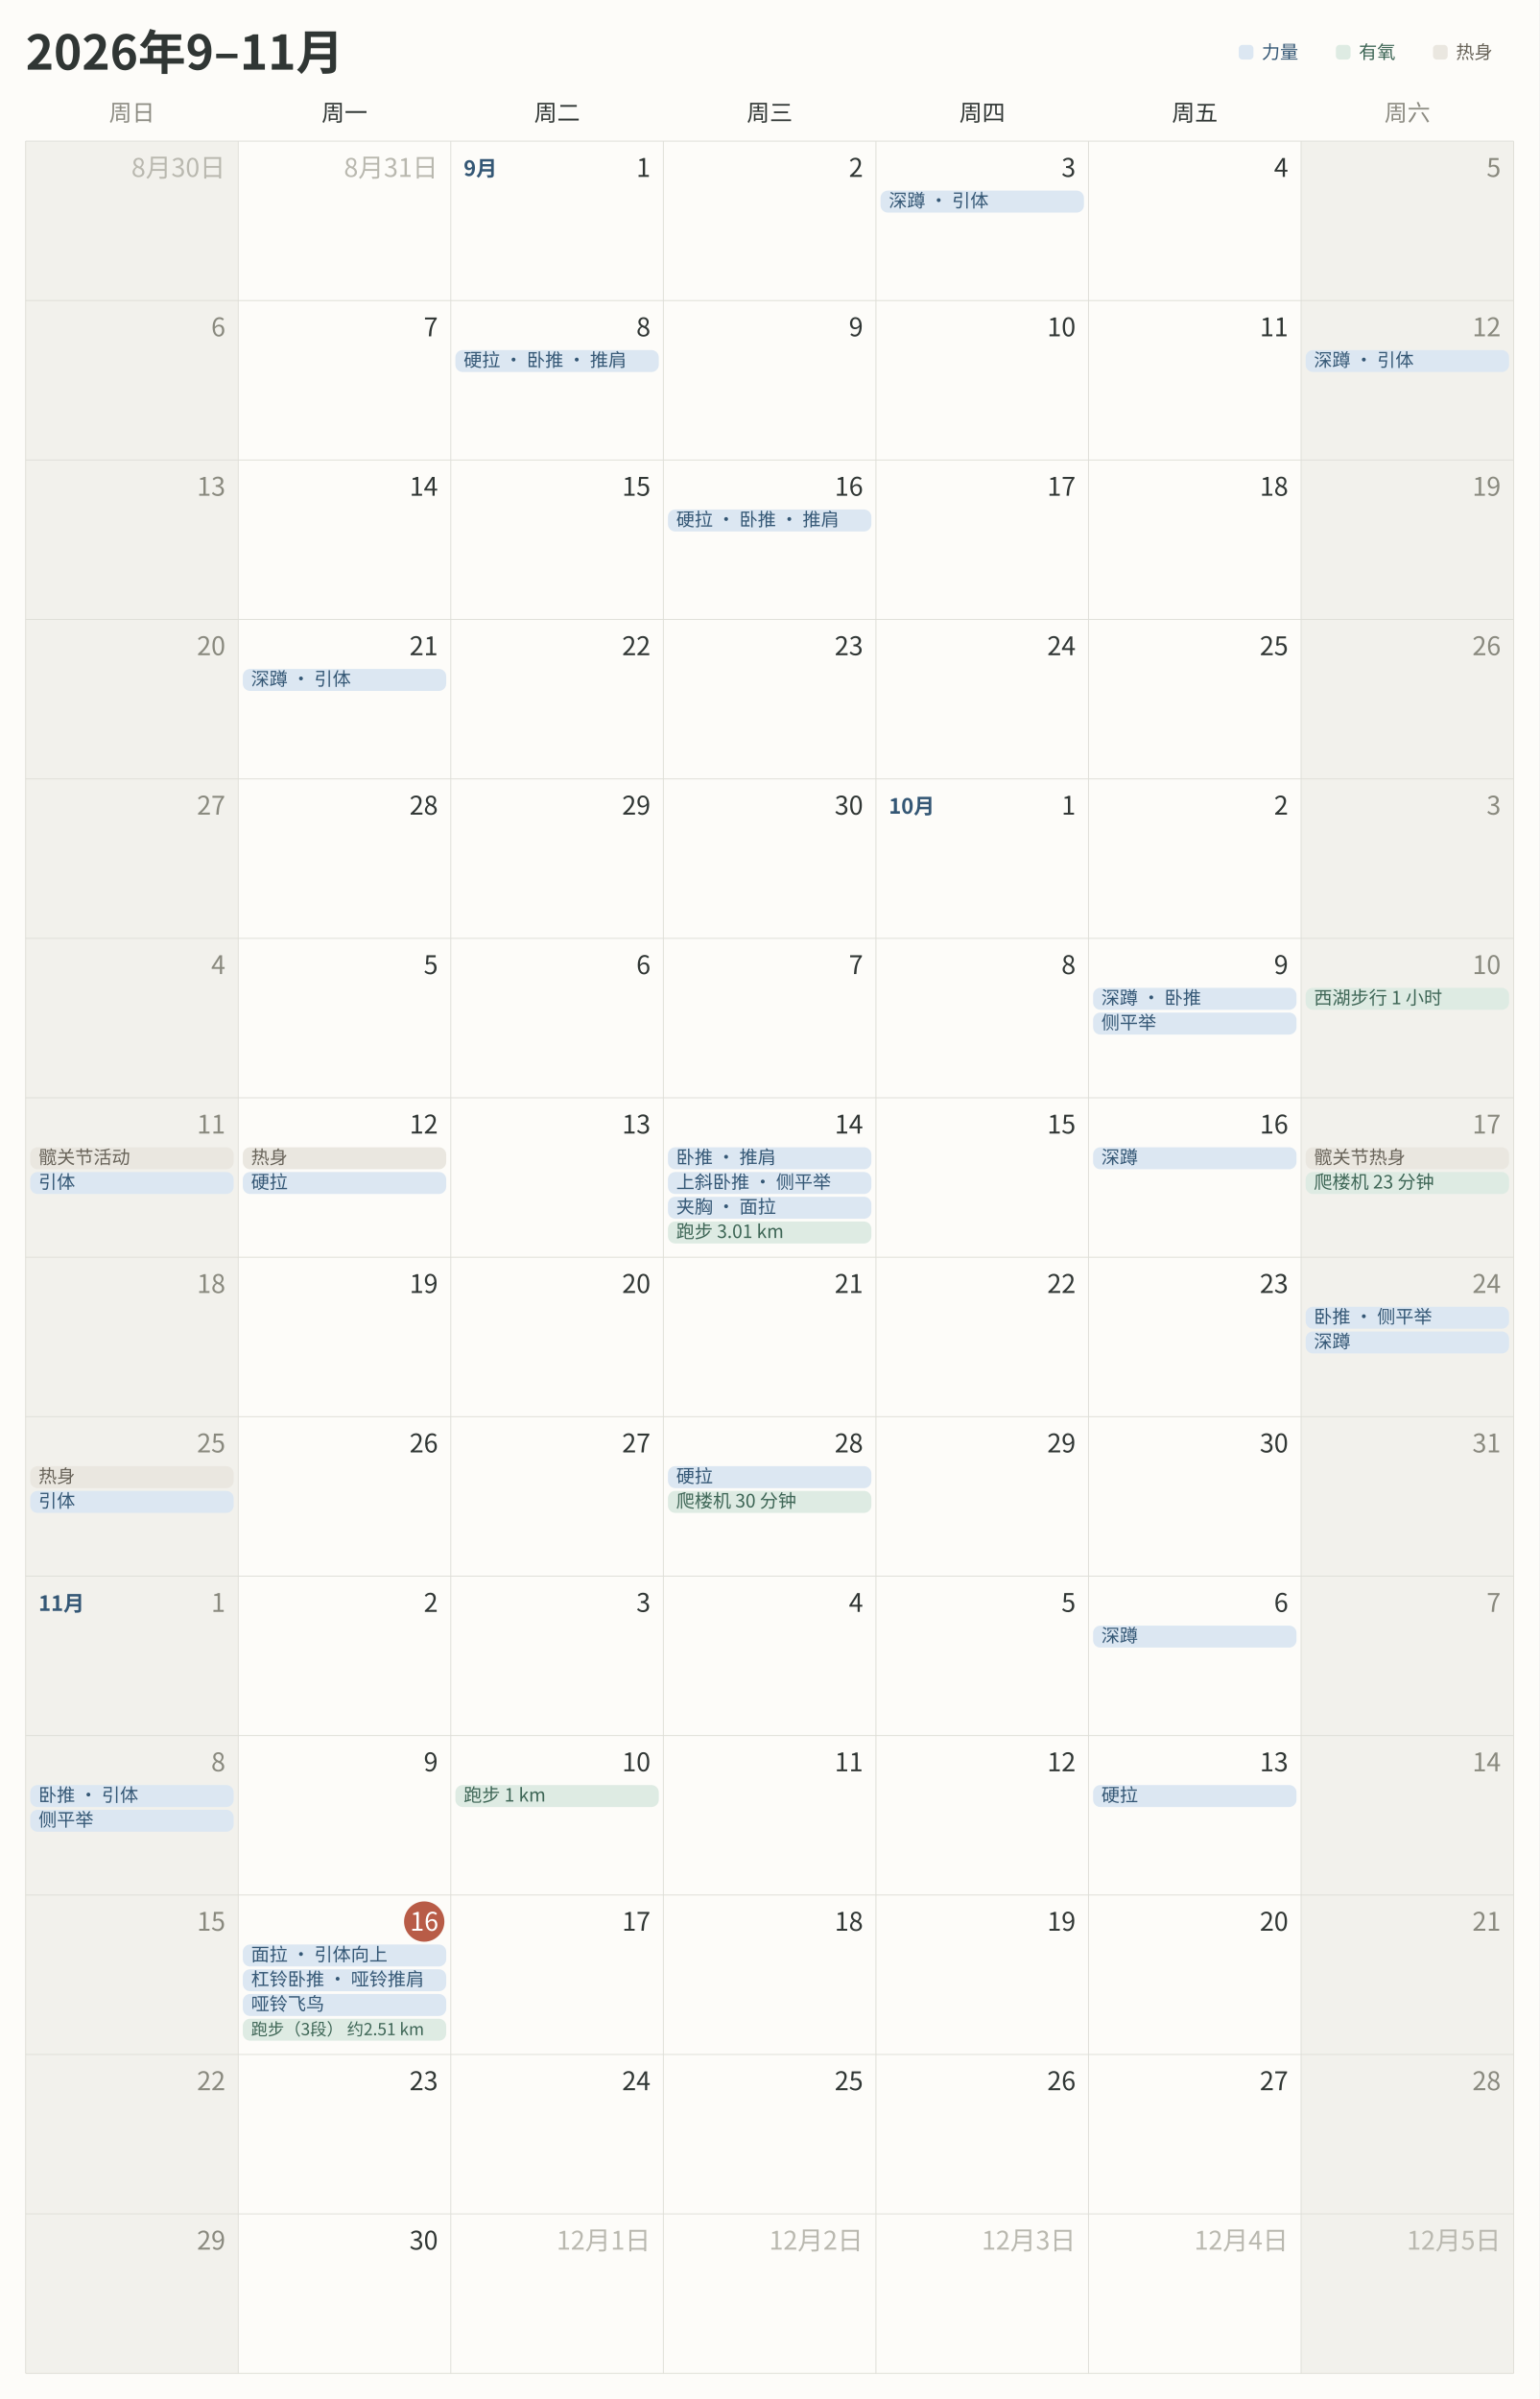
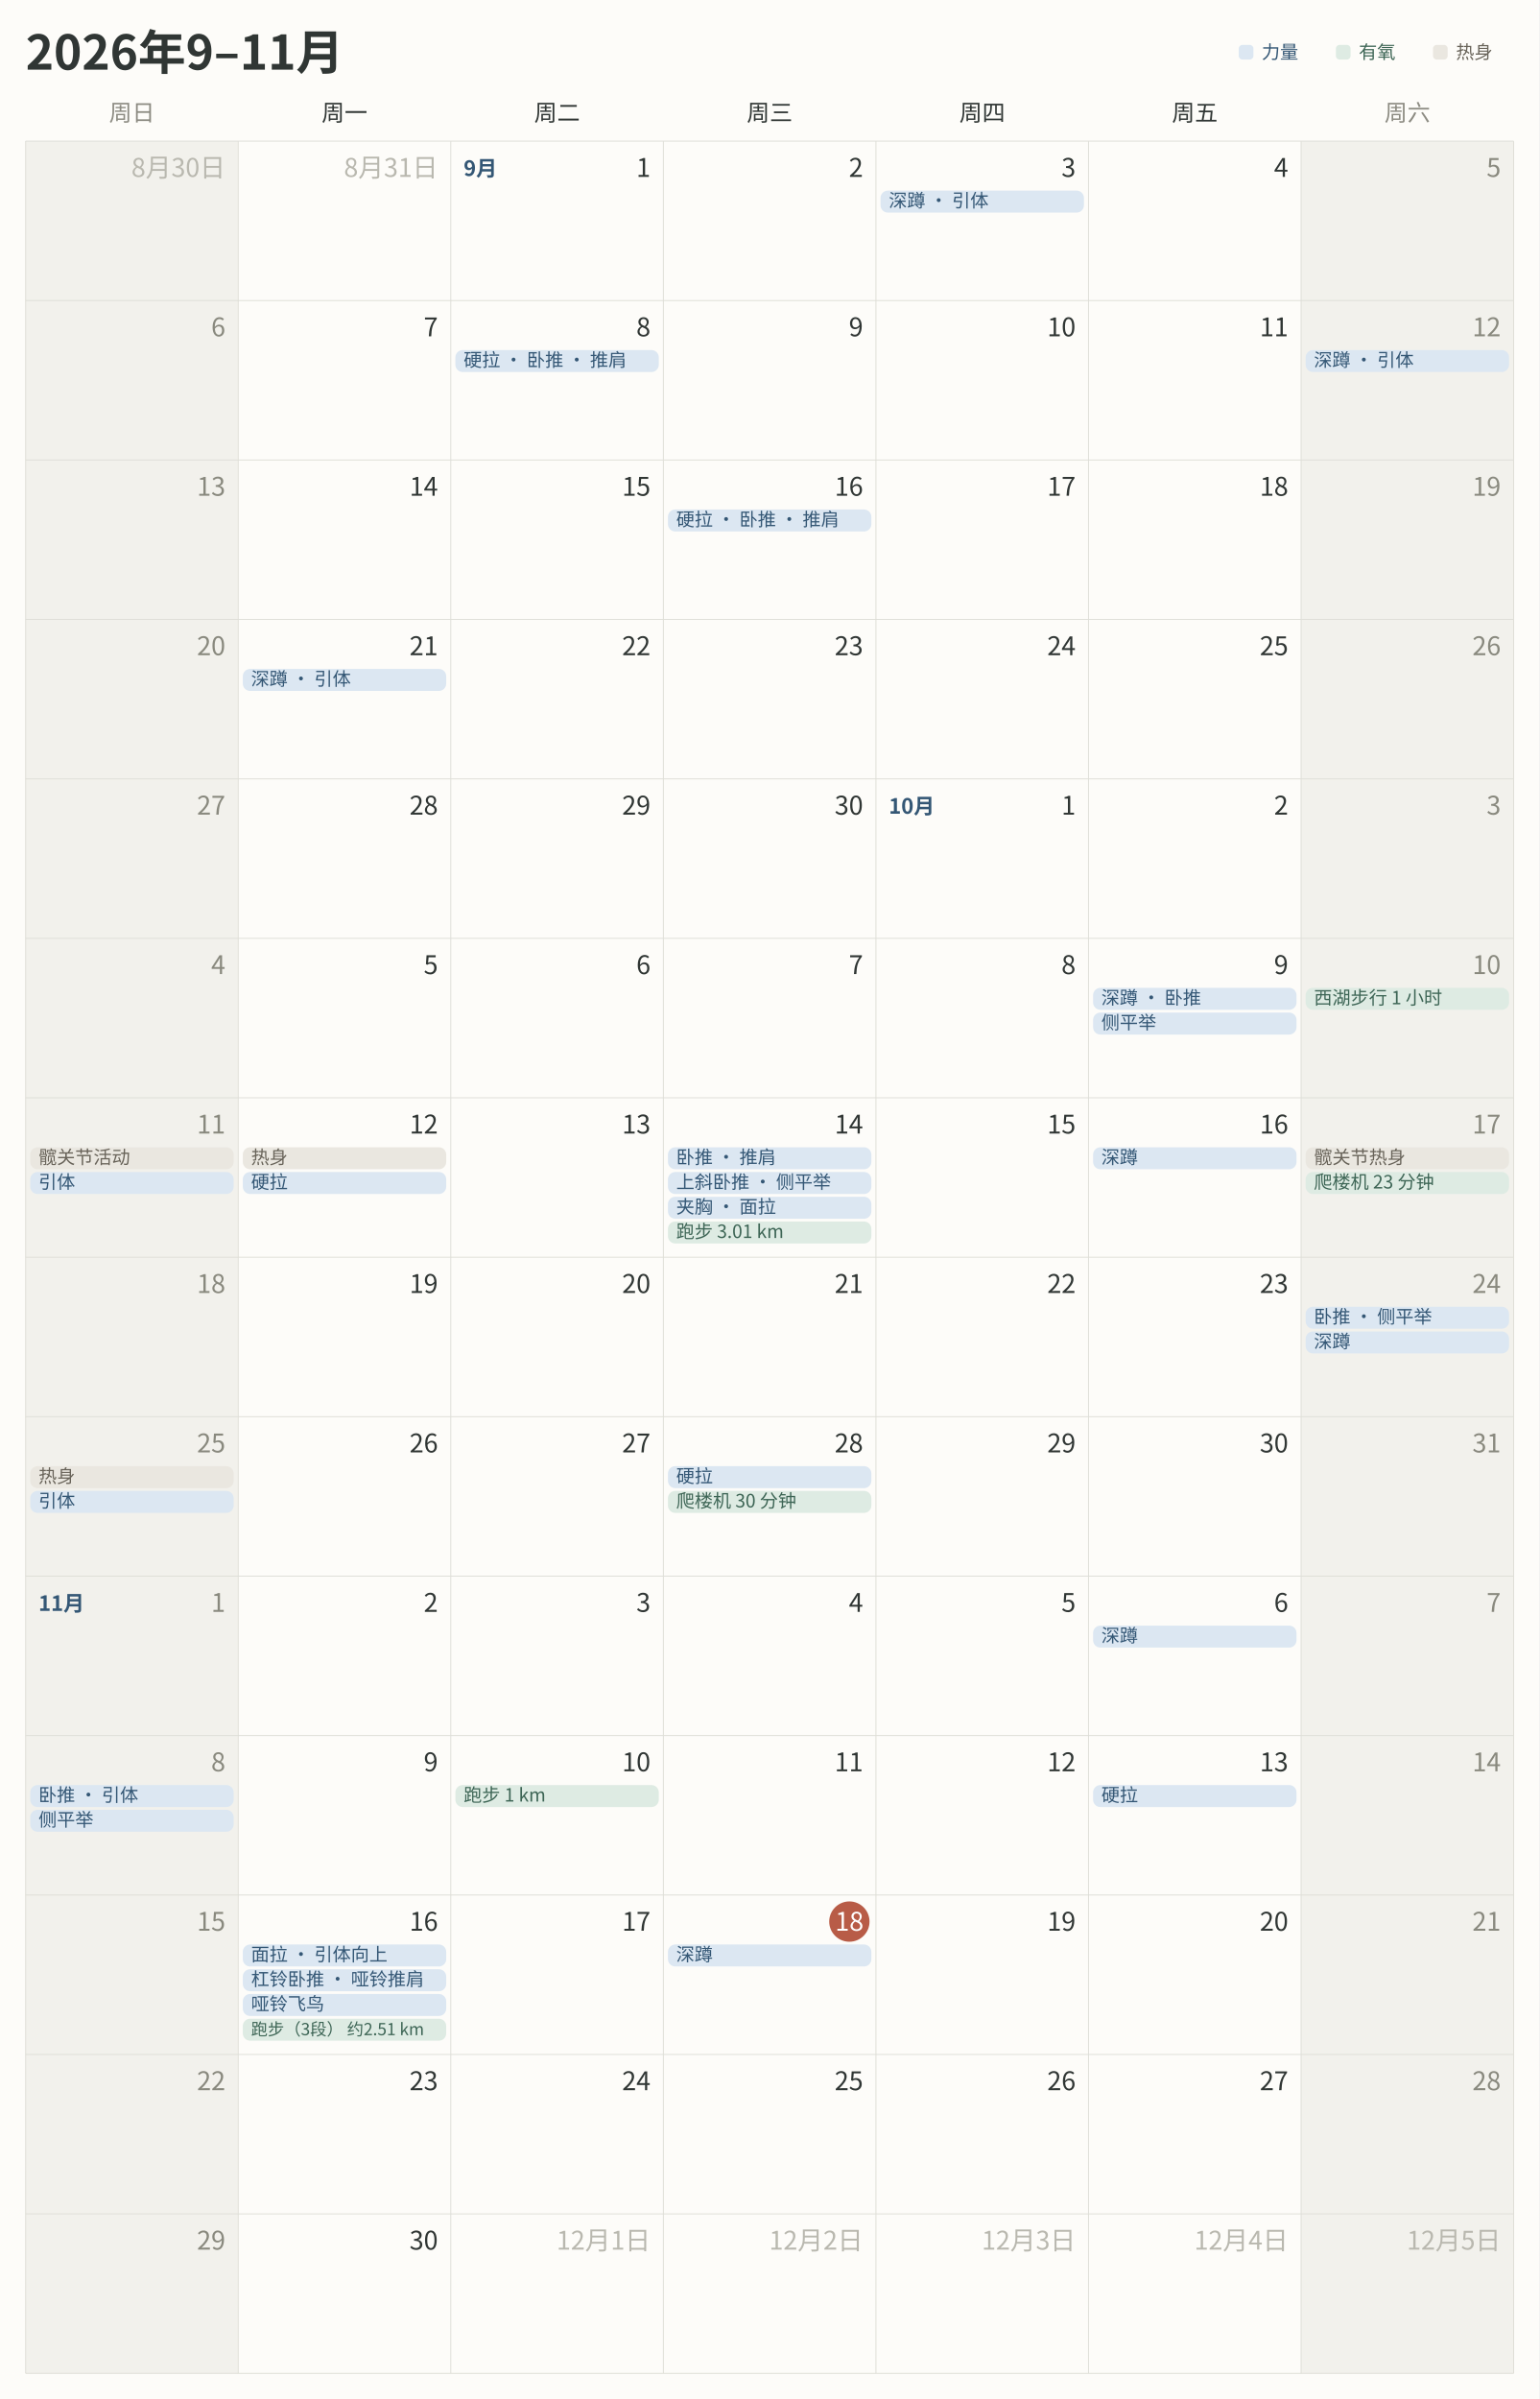
<svg xmlns="http://www.w3.org/2000/svg" width="1680" height="2618" viewBox="0 0 1680 2618" role="img" aria-labelledby="title description">
  <rect width="1680" height="2618" fill="#fdfcf9" />
  <g font-family="-apple-system, BlinkMacSystemFont, 'PingFang SC', 'Microsoft YaHei', 'Noto Sans CJK SC', sans-serif">
    <text x="28" y="76" font-size="52" font-weight="700" fill="#303634">2026年9–11月</text>
    <rect x="1352" y="49" width="16" height="16" rx="4" fill="#dce7f2" />
    <text x="1377" y="64" font-size="20" fill="#345775">力量</text>
    <rect x="1458" y="49" width="16" height="16" rx="4" fill="#deebe3" />
    <text x="1483" y="64" font-size="20" fill="#3d6555">有氧</text>
    <rect x="1564" y="49" width="16" height="16" rx="4" fill="#eae7e0" />
    <text x="1589" y="64" font-size="20" fill="#686359">热身</text>
    <text x="144.0" y="132" text-anchor="middle" font-size="25" fill="#8c8b82">周日</text>
    <text x="376.0" y="132" text-anchor="middle" font-size="25" fill="#303634">周一</text>
    <text x="608.0" y="132" text-anchor="middle" font-size="25" fill="#303634">周二</text>
    <text x="840.0" y="132" text-anchor="middle" font-size="25" fill="#303634">周三</text>
    <text x="1072.0" y="132" text-anchor="middle" font-size="25" fill="#303634">周四</text>
    <text x="1304.0" y="132" text-anchor="middle" font-size="25" fill="#303634">周五</text>
    <text x="1536.0" y="132" text-anchor="middle" font-size="25" fill="#8c8b82">周六</text>
    <rect x="28" y="154" width="232" height="174" fill="#f2f1ec" />
    <text x="246" y="193" text-anchor="end" font-size="28" fill="#b9b8af">8月30日</text>
    <rect x="260" y="154" width="232" height="174" fill="#fdfcf9" />
    <text x="478" y="193" text-anchor="end" font-size="28" fill="#b9b8af">8月31日</text>
    <rect x="492" y="154" width="232" height="174" fill="#fdfcf9" />
    <text x="506" y="192" font-size="23" font-weight="600" fill="#345775">9月</text>
    <text x="710" y="193" text-anchor="end" font-size="28" fill="#303634">1</text>
    <rect x="724" y="154" width="232" height="174" fill="#fdfcf9" />
    <text x="942" y="193" text-anchor="end" font-size="28" fill="#303634">2</text>
    <rect x="956" y="154" width="232" height="174" fill="#fdfcf9" />
    <text x="1174" y="193" text-anchor="end" font-size="28" fill="#303634">3</text>
    <g>
      <rect x="961" y="208" width="222" height="24" rx="8" fill="#dce7f2" />
      <text x="970" y="226" font-size="20.00" fill="#345775">深蹲 · 引体</text>
    </g>
    <rect x="1188" y="154" width="232" height="174" fill="#fdfcf9" />
    <text x="1406" y="193" text-anchor="end" font-size="28" fill="#303634">4</text>
    <rect x="1420" y="154" width="232" height="174" fill="#f2f1ec" />
    <text x="1638" y="193" text-anchor="end" font-size="28" fill="#89897e">5</text>
    <rect x="28" y="328" width="232" height="174" fill="#f2f1ec" />
    <text x="246" y="367" text-anchor="end" font-size="28" fill="#89897e">6</text>
    <rect x="260" y="328" width="232" height="174" fill="#fdfcf9" />
    <text x="478" y="367" text-anchor="end" font-size="28" fill="#303634">7</text>
    <rect x="492" y="328" width="232" height="174" fill="#fdfcf9" />
    <text x="710" y="367" text-anchor="end" font-size="28" fill="#303634">8</text>
    <g>
      <rect x="497" y="382" width="222" height="24" rx="8" fill="#dce7f2" />
      <text x="506" y="400" font-size="20.00" fill="#345775">硬拉 · 卧推 · 推肩</text>
    </g>
    <rect x="724" y="328" width="232" height="174" fill="#fdfcf9" />
    <text x="942" y="367" text-anchor="end" font-size="28" fill="#303634">9</text>
    <rect x="956" y="328" width="232" height="174" fill="#fdfcf9" />
    <text x="1174" y="367" text-anchor="end" font-size="28" fill="#303634">10</text>
    <rect x="1188" y="328" width="232" height="174" fill="#fdfcf9" />
    <text x="1406" y="367" text-anchor="end" font-size="28" fill="#303634">11</text>
    <rect x="1420" y="328" width="232" height="174" fill="#f2f1ec" />
    <text x="1638" y="367" text-anchor="end" font-size="28" fill="#89897e">12</text>
    <g>
      <rect x="1425" y="382" width="222" height="24" rx="8" fill="#dce7f2" />
      <text x="1434" y="400" font-size="20.00" fill="#345775">深蹲 · 引体</text>
    </g>
    <rect x="28" y="502" width="232" height="174" fill="#f2f1ec" />
    <text x="246" y="541" text-anchor="end" font-size="28" fill="#89897e">13</text>
    <rect x="260" y="502" width="232" height="174" fill="#fdfcf9" />
    <text x="478" y="541" text-anchor="end" font-size="28" fill="#303634">14</text>
    <rect x="492" y="502" width="232" height="174" fill="#fdfcf9" />
    <text x="710" y="541" text-anchor="end" font-size="28" fill="#303634">15</text>
    <rect x="724" y="502" width="232" height="174" fill="#fdfcf9" />
    <text x="942" y="541" text-anchor="end" font-size="28" fill="#303634">16</text>
    <g>
      <rect x="729" y="556" width="222" height="24" rx="8" fill="#dce7f2" />
      <text x="738" y="574" font-size="20.00" fill="#345775">硬拉 · 卧推 · 推肩</text>
    </g>
    <rect x="956" y="502" width="232" height="174" fill="#fdfcf9" />
    <text x="1174" y="541" text-anchor="end" font-size="28" fill="#303634">17</text>
    <rect x="1188" y="502" width="232" height="174" fill="#fdfcf9" />
    <text x="1406" y="541" text-anchor="end" font-size="28" fill="#303634">18</text>
    <rect x="1420" y="502" width="232" height="174" fill="#f2f1ec" />
    <text x="1638" y="541" text-anchor="end" font-size="28" fill="#89897e">19</text>
    <rect x="28" y="676" width="232" height="174" fill="#f2f1ec" />
    <text x="246" y="715" text-anchor="end" font-size="28" fill="#89897e">20</text>
    <rect x="260" y="676" width="232" height="174" fill="#fdfcf9" />
    <text x="478" y="715" text-anchor="end" font-size="28" fill="#303634">21</text>
    <g>
      <rect x="265" y="730" width="222" height="24" rx="8" fill="#dce7f2" />
      <text x="274" y="748" font-size="20.00" fill="#345775">深蹲 · 引体</text>
    </g>
    <rect x="492" y="676" width="232" height="174" fill="#fdfcf9" />
    <text x="710" y="715" text-anchor="end" font-size="28" fill="#303634">22</text>
    <rect x="724" y="676" width="232" height="174" fill="#fdfcf9" />
    <text x="942" y="715" text-anchor="end" font-size="28" fill="#303634">23</text>
    <rect x="956" y="676" width="232" height="174" fill="#fdfcf9" />
    <text x="1174" y="715" text-anchor="end" font-size="28" fill="#303634">24</text>
    <rect x="1188" y="676" width="232" height="174" fill="#fdfcf9" />
    <text x="1406" y="715" text-anchor="end" font-size="28" fill="#303634">25</text>
    <rect x="1420" y="676" width="232" height="174" fill="#f2f1ec" />
    <text x="1638" y="715" text-anchor="end" font-size="28" fill="#89897e">26</text>
    <rect x="28" y="850" width="232" height="174" fill="#f2f1ec" />
    <text x="246" y="889" text-anchor="end" font-size="28" fill="#89897e">27</text>
    <rect x="260" y="850" width="232" height="174" fill="#fdfcf9" />
    <text x="478" y="889" text-anchor="end" font-size="28" fill="#303634">28</text>
    <rect x="492" y="850" width="232" height="174" fill="#fdfcf9" />
    <text x="710" y="889" text-anchor="end" font-size="28" fill="#303634">29</text>
    <rect x="724" y="850" width="232" height="174" fill="#fdfcf9" />
    <text x="942" y="889" text-anchor="end" font-size="28" fill="#303634">30</text>
    <rect x="956" y="850" width="232" height="174" fill="#fdfcf9" />
    <text x="970" y="888" font-size="23" font-weight="600" fill="#345775">10月</text>
    <text x="1174" y="889" text-anchor="end" font-size="28" fill="#303634">1</text>
    <rect x="1188" y="850" width="232" height="174" fill="#fdfcf9" />
    <text x="1406" y="889" text-anchor="end" font-size="28" fill="#303634">2</text>
    <rect x="1420" y="850" width="232" height="174" fill="#f2f1ec" />
    <text x="1638" y="889" text-anchor="end" font-size="28" fill="#89897e">3</text>
    <rect x="28" y="1024" width="232" height="174" fill="#f2f1ec" />
    <text x="246" y="1063" text-anchor="end" font-size="28" fill="#89897e">4</text>
    <rect x="260" y="1024" width="232" height="174" fill="#fdfcf9" />
    <text x="478" y="1063" text-anchor="end" font-size="28" fill="#303634">5</text>
    <rect x="492" y="1024" width="232" height="174" fill="#fdfcf9" />
    <text x="710" y="1063" text-anchor="end" font-size="28" fill="#303634">6</text>
    <rect x="724" y="1024" width="232" height="174" fill="#fdfcf9" />
    <text x="942" y="1063" text-anchor="end" font-size="28" fill="#303634">7</text>
    <rect x="956" y="1024" width="232" height="174" fill="#fdfcf9" />
    <text x="1174" y="1063" text-anchor="end" font-size="28" fill="#303634">8</text>
    <rect x="1188" y="1024" width="232" height="174" fill="#fdfcf9" />
    <text x="1406" y="1063" text-anchor="end" font-size="28" fill="#303634">9</text>
    <g>
      <rect x="1193" y="1078" width="222" height="24" rx="8" fill="#dce7f2" />
      <text x="1202" y="1096" font-size="20.00" fill="#345775">深蹲 · 卧推</text>
    </g>
    <g>
      <rect x="1193" y="1105" width="222" height="24" rx="8" fill="#dce7f2" />
      <text x="1202" y="1123" font-size="20.00" fill="#345775">侧平举</text>
    </g>
    <rect x="1420" y="1024" width="232" height="174" fill="#f2f1ec" />
    <text x="1638" y="1063" text-anchor="end" font-size="28" fill="#89897e">10</text>
    <g>
      <rect x="1425" y="1078" width="222" height="24" rx="8" fill="#deebe3" />
      <text x="1434" y="1096" font-size="20.00" fill="#3d6555">西湖步行 1 小时</text>
    </g>
    <rect x="28" y="1198" width="232" height="174" fill="#f2f1ec" />
    <text x="246" y="1237" text-anchor="end" font-size="28" fill="#89897e">11</text>
    <g>
      <rect x="33" y="1252" width="222" height="24" rx="8" fill="#eae7e0" />
      <text x="42" y="1270" font-size="20.00" fill="#686359">髋关节活动</text>
    </g>
    <g>
      <rect x="33" y="1279" width="222" height="24" rx="8" fill="#dce7f2" />
      <text x="42" y="1297" font-size="20.00" fill="#345775">引体</text>
    </g>
    <rect x="260" y="1198" width="232" height="174" fill="#fdfcf9" />
    <text x="478" y="1237" text-anchor="end" font-size="28" fill="#303634">12</text>
    <g>
      <rect x="265" y="1252" width="222" height="24" rx="8" fill="#eae7e0" />
      <text x="274" y="1270" font-size="20.00" fill="#686359">热身</text>
    </g>
    <g>
      <rect x="265" y="1279" width="222" height="24" rx="8" fill="#dce7f2" />
      <text x="274" y="1297" font-size="20.00" fill="#345775">硬拉</text>
    </g>
    <rect x="492" y="1198" width="232" height="174" fill="#fdfcf9" />
    <text x="710" y="1237" text-anchor="end" font-size="28" fill="#303634">13</text>
    <rect x="724" y="1198" width="232" height="174" fill="#fdfcf9" />
    <text x="942" y="1237" text-anchor="end" font-size="28" fill="#303634">14</text>
    <g>
      <rect x="729" y="1252" width="222" height="24" rx="8" fill="#dce7f2" />
      <text x="738" y="1270" font-size="20.00" fill="#345775">卧推 · 推肩</text>
    </g>
    <g>
      <rect x="729" y="1279" width="222" height="24" rx="8" fill="#dce7f2" />
      <text x="738" y="1297" font-size="20.00" fill="#345775">上斜卧推 · 侧平举</text>
    </g>
    <g>
      <rect x="729" y="1306" width="222" height="24" rx="8" fill="#dce7f2" />
      <text x="738" y="1324" font-size="20.00" fill="#345775">夹胸 · 面拉</text>
    </g>
    <g>
      <rect x="729" y="1333" width="222" height="24" rx="8" fill="#deebe3" />
      <text x="738" y="1351" font-size="20.00" fill="#3d6555">跑步 3.01 km</text>
    </g>
    <rect x="956" y="1198" width="232" height="174" fill="#fdfcf9" />
    <text x="1174" y="1237" text-anchor="end" font-size="28" fill="#303634">15</text>
    <rect x="1188" y="1198" width="232" height="174" fill="#fdfcf9" />
    <text x="1406" y="1237" text-anchor="end" font-size="28" fill="#303634">16</text>
    <g>
      <rect x="1193" y="1252" width="222" height="24" rx="8" fill="#dce7f2" />
      <text x="1202" y="1270" font-size="20.00" fill="#345775">深蹲</text>
    </g>
    <rect x="1420" y="1198" width="232" height="174" fill="#f2f1ec" />
    <text x="1638" y="1237" text-anchor="end" font-size="28" fill="#89897e">17</text>
    <g>
      <rect x="1425" y="1252" width="222" height="24" rx="8" fill="#eae7e0" />
      <text x="1434" y="1270" font-size="20.00" fill="#686359">髋关节热身</text>
    </g>
    <g>
      <rect x="1425" y="1279" width="222" height="24" rx="8" fill="#deebe3" />
      <text x="1434" y="1297" font-size="20.00" fill="#3d6555">爬楼机 23 分钟</text>
    </g>
    <rect x="28" y="1372" width="232" height="174" fill="#f2f1ec" />
    <text x="246" y="1411" text-anchor="end" font-size="28" fill="#89897e">18</text>
    <rect x="260" y="1372" width="232" height="174" fill="#fdfcf9" />
    <text x="478" y="1411" text-anchor="end" font-size="28" fill="#303634">19</text>
    <rect x="492" y="1372" width="232" height="174" fill="#fdfcf9" />
    <text x="710" y="1411" text-anchor="end" font-size="28" fill="#303634">20</text>
    <rect x="724" y="1372" width="232" height="174" fill="#fdfcf9" />
    <text x="942" y="1411" text-anchor="end" font-size="28" fill="#303634">21</text>
    <rect x="956" y="1372" width="232" height="174" fill="#fdfcf9" />
    <text x="1174" y="1411" text-anchor="end" font-size="28" fill="#303634">22</text>
    <rect x="1188" y="1372" width="232" height="174" fill="#fdfcf9" />
    <text x="1406" y="1411" text-anchor="end" font-size="28" fill="#303634">23</text>
    <rect x="1420" y="1372" width="232" height="174" fill="#f2f1ec" />
    <text x="1638" y="1411" text-anchor="end" font-size="28" fill="#89897e">24</text>
    <g>
      <rect x="1425" y="1426" width="222" height="24" rx="8" fill="#dce7f2" />
      <text x="1434" y="1444" font-size="20.00" fill="#345775">卧推 · 侧平举</text>
    </g>
    <g>
      <rect x="1425" y="1453" width="222" height="24" rx="8" fill="#dce7f2" />
      <text x="1434" y="1471" font-size="20.00" fill="#345775">深蹲</text>
    </g>
    <rect x="28" y="1546" width="232" height="174" fill="#f2f1ec" />
    <text x="246" y="1585" text-anchor="end" font-size="28" fill="#89897e">25</text>
    <g>
      <rect x="33" y="1600" width="222" height="24" rx="8" fill="#eae7e0" />
      <text x="42" y="1618" font-size="20.00" fill="#686359">热身</text>
    </g>
    <g>
      <rect x="33" y="1627" width="222" height="24" rx="8" fill="#dce7f2" />
      <text x="42" y="1645" font-size="20.00" fill="#345775">引体</text>
    </g>
    <rect x="260" y="1546" width="232" height="174" fill="#fdfcf9" />
    <text x="478" y="1585" text-anchor="end" font-size="28" fill="#303634">26</text>
    <rect x="492" y="1546" width="232" height="174" fill="#fdfcf9" />
    <text x="710" y="1585" text-anchor="end" font-size="28" fill="#303634">27</text>
    <rect x="724" y="1546" width="232" height="174" fill="#fdfcf9" />
    <text x="942" y="1585" text-anchor="end" font-size="28" fill="#303634">28</text>
    <g>
      <rect x="729" y="1600" width="222" height="24" rx="8" fill="#dce7f2" />
      <text x="738" y="1618" font-size="20.00" fill="#345775">硬拉</text>
    </g>
    <g>
      <rect x="729" y="1627" width="222" height="24" rx="8" fill="#deebe3" />
      <text x="738" y="1645" font-size="20.00" fill="#3d6555">爬楼机 30 分钟</text>
    </g>
    <rect x="956" y="1546" width="232" height="174" fill="#fdfcf9" />
    <text x="1174" y="1585" text-anchor="end" font-size="28" fill="#303634">29</text>
    <rect x="1188" y="1546" width="232" height="174" fill="#fdfcf9" />
    <text x="1406" y="1585" text-anchor="end" font-size="28" fill="#303634">30</text>
    <rect x="1420" y="1546" width="232" height="174" fill="#f2f1ec" />
    <text x="1638" y="1585" text-anchor="end" font-size="28" fill="#89897e">31</text>
    <rect x="28" y="1720" width="232" height="174" fill="#f2f1ec" />
    <text x="42" y="1758" font-size="23" font-weight="600" fill="#345775">11月</text>
    <text x="246" y="1759" text-anchor="end" font-size="28" fill="#89897e">1</text>
    <rect x="260" y="1720" width="232" height="174" fill="#fdfcf9" />
    <text x="478" y="1759" text-anchor="end" font-size="28" fill="#303634">2</text>
    <rect x="492" y="1720" width="232" height="174" fill="#fdfcf9" />
    <text x="710" y="1759" text-anchor="end" font-size="28" fill="#303634">3</text>
    <rect x="724" y="1720" width="232" height="174" fill="#fdfcf9" />
    <text x="942" y="1759" text-anchor="end" font-size="28" fill="#303634">4</text>
    <rect x="956" y="1720" width="232" height="174" fill="#fdfcf9" />
    <text x="1174" y="1759" text-anchor="end" font-size="28" fill="#303634">5</text>
    <rect x="1188" y="1720" width="232" height="174" fill="#fdfcf9" />
    <text x="1406" y="1759" text-anchor="end" font-size="28" fill="#303634">6</text>
    <g>
      <rect x="1193" y="1774" width="222" height="24" rx="8" fill="#dce7f2" />
      <text x="1202" y="1792" font-size="20.00" fill="#345775">深蹲</text>
    </g>
    <rect x="1420" y="1720" width="232" height="174" fill="#f2f1ec" />
    <text x="1638" y="1759" text-anchor="end" font-size="28" fill="#89897e">7</text>
    <rect x="28" y="1894" width="232" height="174" fill="#f2f1ec" />
    <text x="246" y="1933" text-anchor="end" font-size="28" fill="#89897e">8</text>
    <g>
      <rect x="33" y="1948" width="222" height="24" rx="8" fill="#dce7f2" />
      <text x="42" y="1966" font-size="20.00" fill="#345775">卧推 · 引体</text>
    </g>
    <g>
      <rect x="33" y="1975" width="222" height="24" rx="8" fill="#dce7f2" />
      <text x="42" y="1993" font-size="20.00" fill="#345775">侧平举</text>
    </g>
    <rect x="260" y="1894" width="232" height="174" fill="#fdfcf9" />
    <text x="478" y="1933" text-anchor="end" font-size="28" fill="#303634">9</text>
    <rect x="492" y="1894" width="232" height="174" fill="#fdfcf9" />
    <text x="710" y="1933" text-anchor="end" font-size="28" fill="#303634">10</text>
    <g>
      <rect x="497" y="1948" width="222" height="24" rx="8" fill="#deebe3" />
      <text x="506" y="1966" font-size="20.00" fill="#3d6555">跑步 1 km</text>
    </g>
    <rect x="724" y="1894" width="232" height="174" fill="#fdfcf9" />
    <text x="942" y="1933" text-anchor="end" font-size="28" fill="#303634">11</text>
    <rect x="956" y="1894" width="232" height="174" fill="#fdfcf9" />
    <text x="1174" y="1933" text-anchor="end" font-size="28" fill="#303634">12</text>
    <rect x="1188" y="1894" width="232" height="174" fill="#fdfcf9" />
    <text x="1406" y="1933" text-anchor="end" font-size="28" fill="#303634">13</text>
    <g>
      <rect x="1193" y="1948" width="222" height="24" rx="8" fill="#dce7f2" />
      <text x="1202" y="1966" font-size="20.00" fill="#345775">硬拉</text>
    </g>
    <rect x="1420" y="1894" width="232" height="174" fill="#f2f1ec" />
    <text x="1638" y="1933" text-anchor="end" font-size="28" fill="#89897e">14</text>
    <rect x="28" y="2068" width="232" height="174" fill="#f2f1ec" />
    <text x="246" y="2107" text-anchor="end" font-size="28" fill="#89897e">15</text>
    <rect x="260" y="2068" width="232" height="174" fill="#fdfcf9" />
-     <circle cx="463" cy="2097" r="22" fill="#b85c47" />
-     <text x="463" y="2107" text-anchor="middle" font-size="28" fill="#ffffff">16</text>
+     <text x="478" y="2107" text-anchor="end" font-size="28" fill="#303634">16</text>
    <g>
      <rect x="265" y="2122" width="222" height="24" rx="8" fill="#dce7f2" />
      <text x="274" y="2140" font-size="20.00" fill="#345775">面拉 · 引体向上</text>
    </g>
    <g>
      <rect x="265" y="2149" width="222" height="24" rx="8" fill="#dce7f2" />
      <text x="274" y="2167" font-size="20.00" fill="#345775">杠铃卧推 · 哑铃推肩</text>
    </g>
    <g>
      <rect x="265" y="2176" width="222" height="24" rx="8" fill="#dce7f2" />
      <text x="274" y="2194" font-size="20.00" fill="#345775">哑铃飞鸟</text>
    </g>
    <g>
      <rect x="265" y="2203" width="222" height="24" rx="8" fill="#deebe3" />
      <text x="274" y="2221" font-size="18.12" fill="#3d6555">跑步（3段） 约2.51 km</text>
    </g>
    <rect x="492" y="2068" width="232" height="174" fill="#fdfcf9" />
    <text x="710" y="2107" text-anchor="end" font-size="28" fill="#303634">17</text>
    <rect x="724" y="2068" width="232" height="174" fill="#fdfcf9" />
-     <text x="942" y="2107" text-anchor="end" font-size="28" fill="#303634">18</text>
+     <circle cx="927" cy="2097" r="22" fill="#b85c47" />
+     <text x="927" y="2107" text-anchor="middle" font-size="28" fill="#ffffff">18</text>
+     <g>
+       <rect x="729" y="2122" width="222" height="24" rx="8" fill="#dce7f2" />
+       <text x="738" y="2140" font-size="20.00" fill="#345775">深蹲</text>
+     </g>
    <rect x="956" y="2068" width="232" height="174" fill="#fdfcf9" />
    <text x="1174" y="2107" text-anchor="end" font-size="28" fill="#303634">19</text>
    <rect x="1188" y="2068" width="232" height="174" fill="#fdfcf9" />
    <text x="1406" y="2107" text-anchor="end" font-size="28" fill="#303634">20</text>
    <rect x="1420" y="2068" width="232" height="174" fill="#f2f1ec" />
    <text x="1638" y="2107" text-anchor="end" font-size="28" fill="#89897e">21</text>
    <rect x="28" y="2242" width="232" height="174" fill="#f2f1ec" />
    <text x="246" y="2281" text-anchor="end" font-size="28" fill="#89897e">22</text>
    <rect x="260" y="2242" width="232" height="174" fill="#fdfcf9" />
    <text x="478" y="2281" text-anchor="end" font-size="28" fill="#303634">23</text>
    <rect x="492" y="2242" width="232" height="174" fill="#fdfcf9" />
    <text x="710" y="2281" text-anchor="end" font-size="28" fill="#303634">24</text>
    <rect x="724" y="2242" width="232" height="174" fill="#fdfcf9" />
    <text x="942" y="2281" text-anchor="end" font-size="28" fill="#303634">25</text>
    <rect x="956" y="2242" width="232" height="174" fill="#fdfcf9" />
    <text x="1174" y="2281" text-anchor="end" font-size="28" fill="#303634">26</text>
    <rect x="1188" y="2242" width="232" height="174" fill="#fdfcf9" />
    <text x="1406" y="2281" text-anchor="end" font-size="28" fill="#303634">27</text>
    <rect x="1420" y="2242" width="232" height="174" fill="#f2f1ec" />
    <text x="1638" y="2281" text-anchor="end" font-size="28" fill="#89897e">28</text>
    <rect x="28" y="2416" width="232" height="174" fill="#f2f1ec" />
    <text x="246" y="2455" text-anchor="end" font-size="28" fill="#89897e">29</text>
    <rect x="260" y="2416" width="232" height="174" fill="#fdfcf9" />
    <text x="478" y="2455" text-anchor="end" font-size="28" fill="#303634">30</text>
    <rect x="492" y="2416" width="232" height="174" fill="#fdfcf9" />
    <text x="710" y="2455" text-anchor="end" font-size="28" fill="#b9b8af">12月1日</text>
    <rect x="724" y="2416" width="232" height="174" fill="#fdfcf9" />
    <text x="942" y="2455" text-anchor="end" font-size="28" fill="#b9b8af">12月2日</text>
    <rect x="956" y="2416" width="232" height="174" fill="#fdfcf9" />
    <text x="1174" y="2455" text-anchor="end" font-size="28" fill="#b9b8af">12月3日</text>
    <rect x="1188" y="2416" width="232" height="174" fill="#fdfcf9" />
    <text x="1406" y="2455" text-anchor="end" font-size="28" fill="#b9b8af">12月4日</text>
    <rect x="1420" y="2416" width="232" height="174" fill="#f2f1ec" />
    <text x="1638" y="2455" text-anchor="end" font-size="28" fill="#b9b8af">12月5日</text>
    <path d="M28,154 V2590" stroke="#deded7" stroke-width="1" />
    <path d="M260,154 V2590" stroke="#deded7" stroke-width="1" />
    <path d="M492,154 V2590" stroke="#deded7" stroke-width="1" />
    <path d="M724,154 V2590" stroke="#deded7" stroke-width="1" />
    <path d="M956,154 V2590" stroke="#deded7" stroke-width="1" />
    <path d="M1188,154 V2590" stroke="#deded7" stroke-width="1" />
    <path d="M1420,154 V2590" stroke="#deded7" stroke-width="1" />
    <path d="M1652,154 V2590" stroke="#deded7" stroke-width="1" />
    <path d="M28,154 H1652" stroke="#deded7" stroke-width="1" />
    <path d="M28,328 H1652" stroke="#deded7" stroke-width="1" />
    <path d="M28,502 H1652" stroke="#deded7" stroke-width="1" />
    <path d="M28,676 H1652" stroke="#deded7" stroke-width="1" />
    <path d="M28,850 H1652" stroke="#deded7" stroke-width="1" />
    <path d="M28,1024 H1652" stroke="#deded7" stroke-width="1" />
    <path d="M28,1198 H1652" stroke="#deded7" stroke-width="1" />
    <path d="M28,1372 H1652" stroke="#deded7" stroke-width="1" />
    <path d="M28,1546 H1652" stroke="#deded7" stroke-width="1" />
    <path d="M28,1720 H1652" stroke="#deded7" stroke-width="1" />
    <path d="M28,1894 H1652" stroke="#deded7" stroke-width="1" />
    <path d="M28,2068 H1652" stroke="#deded7" stroke-width="1" />
    <path d="M28,2242 H1652" stroke="#deded7" stroke-width="1" />
    <path d="M28,2416 H1652" stroke="#deded7" stroke-width="1" />
    <path d="M28,2590 H1652" stroke="#deded7" stroke-width="1" />
  </g>
</svg>
